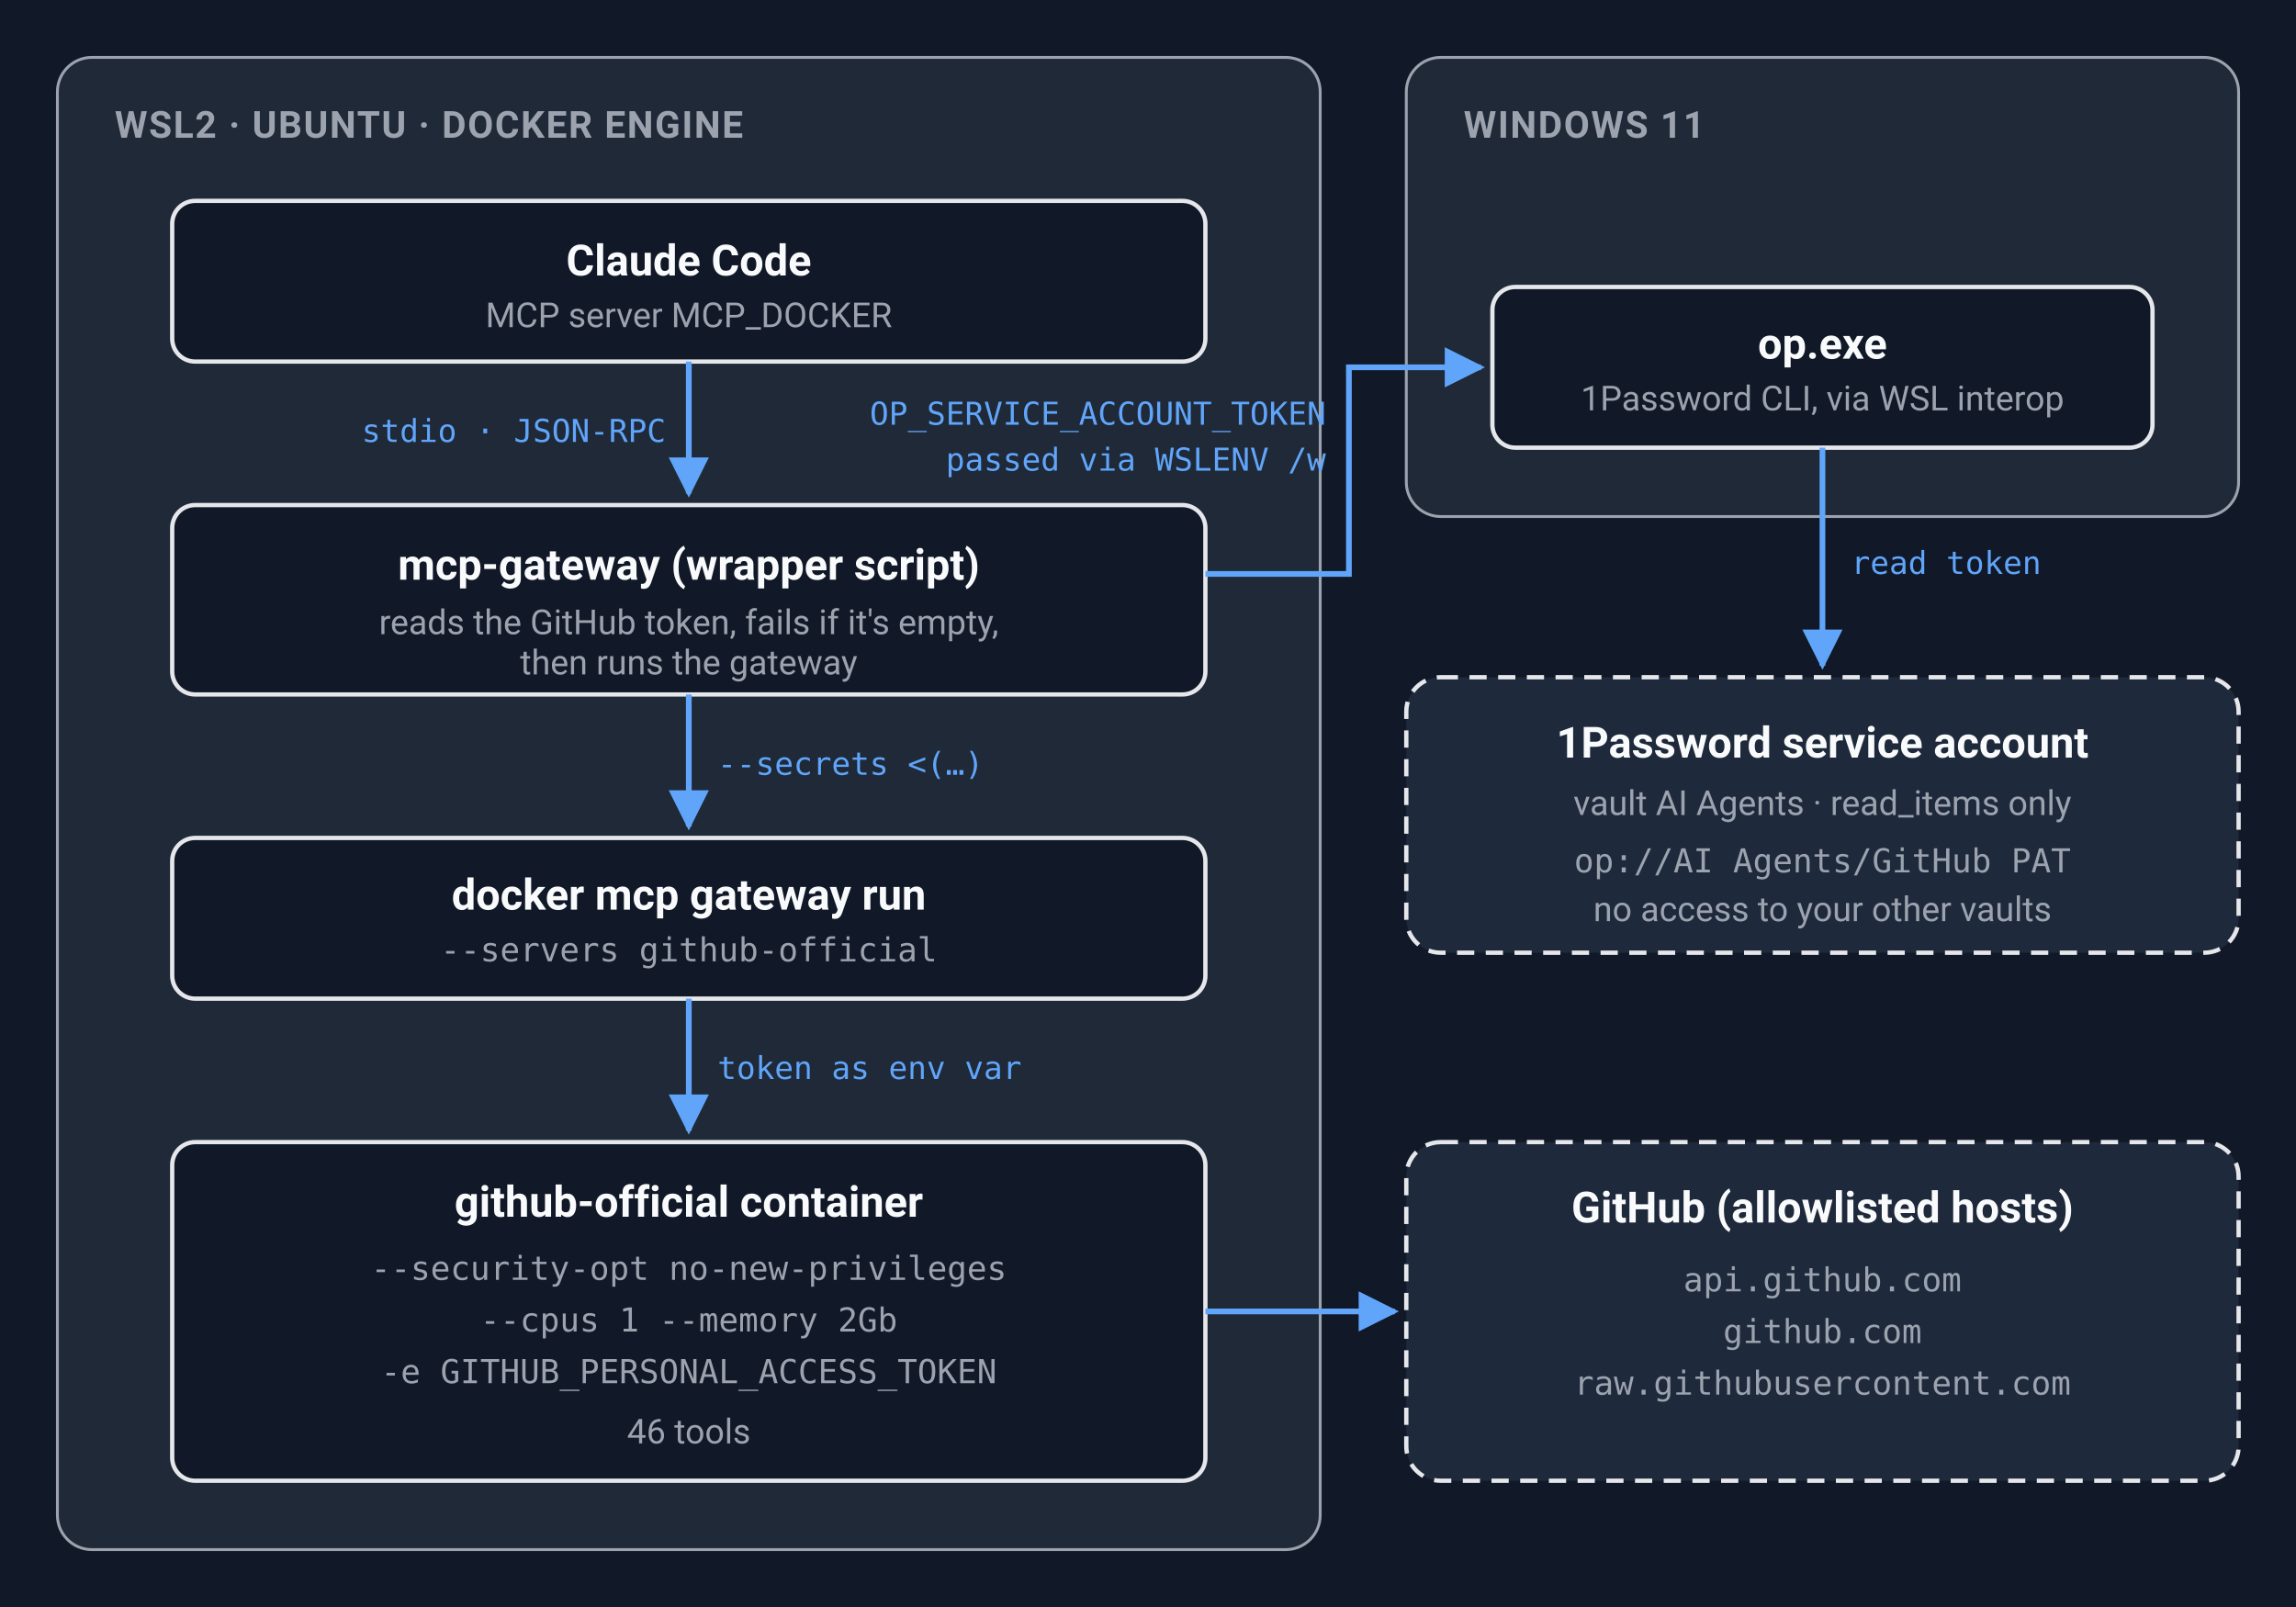
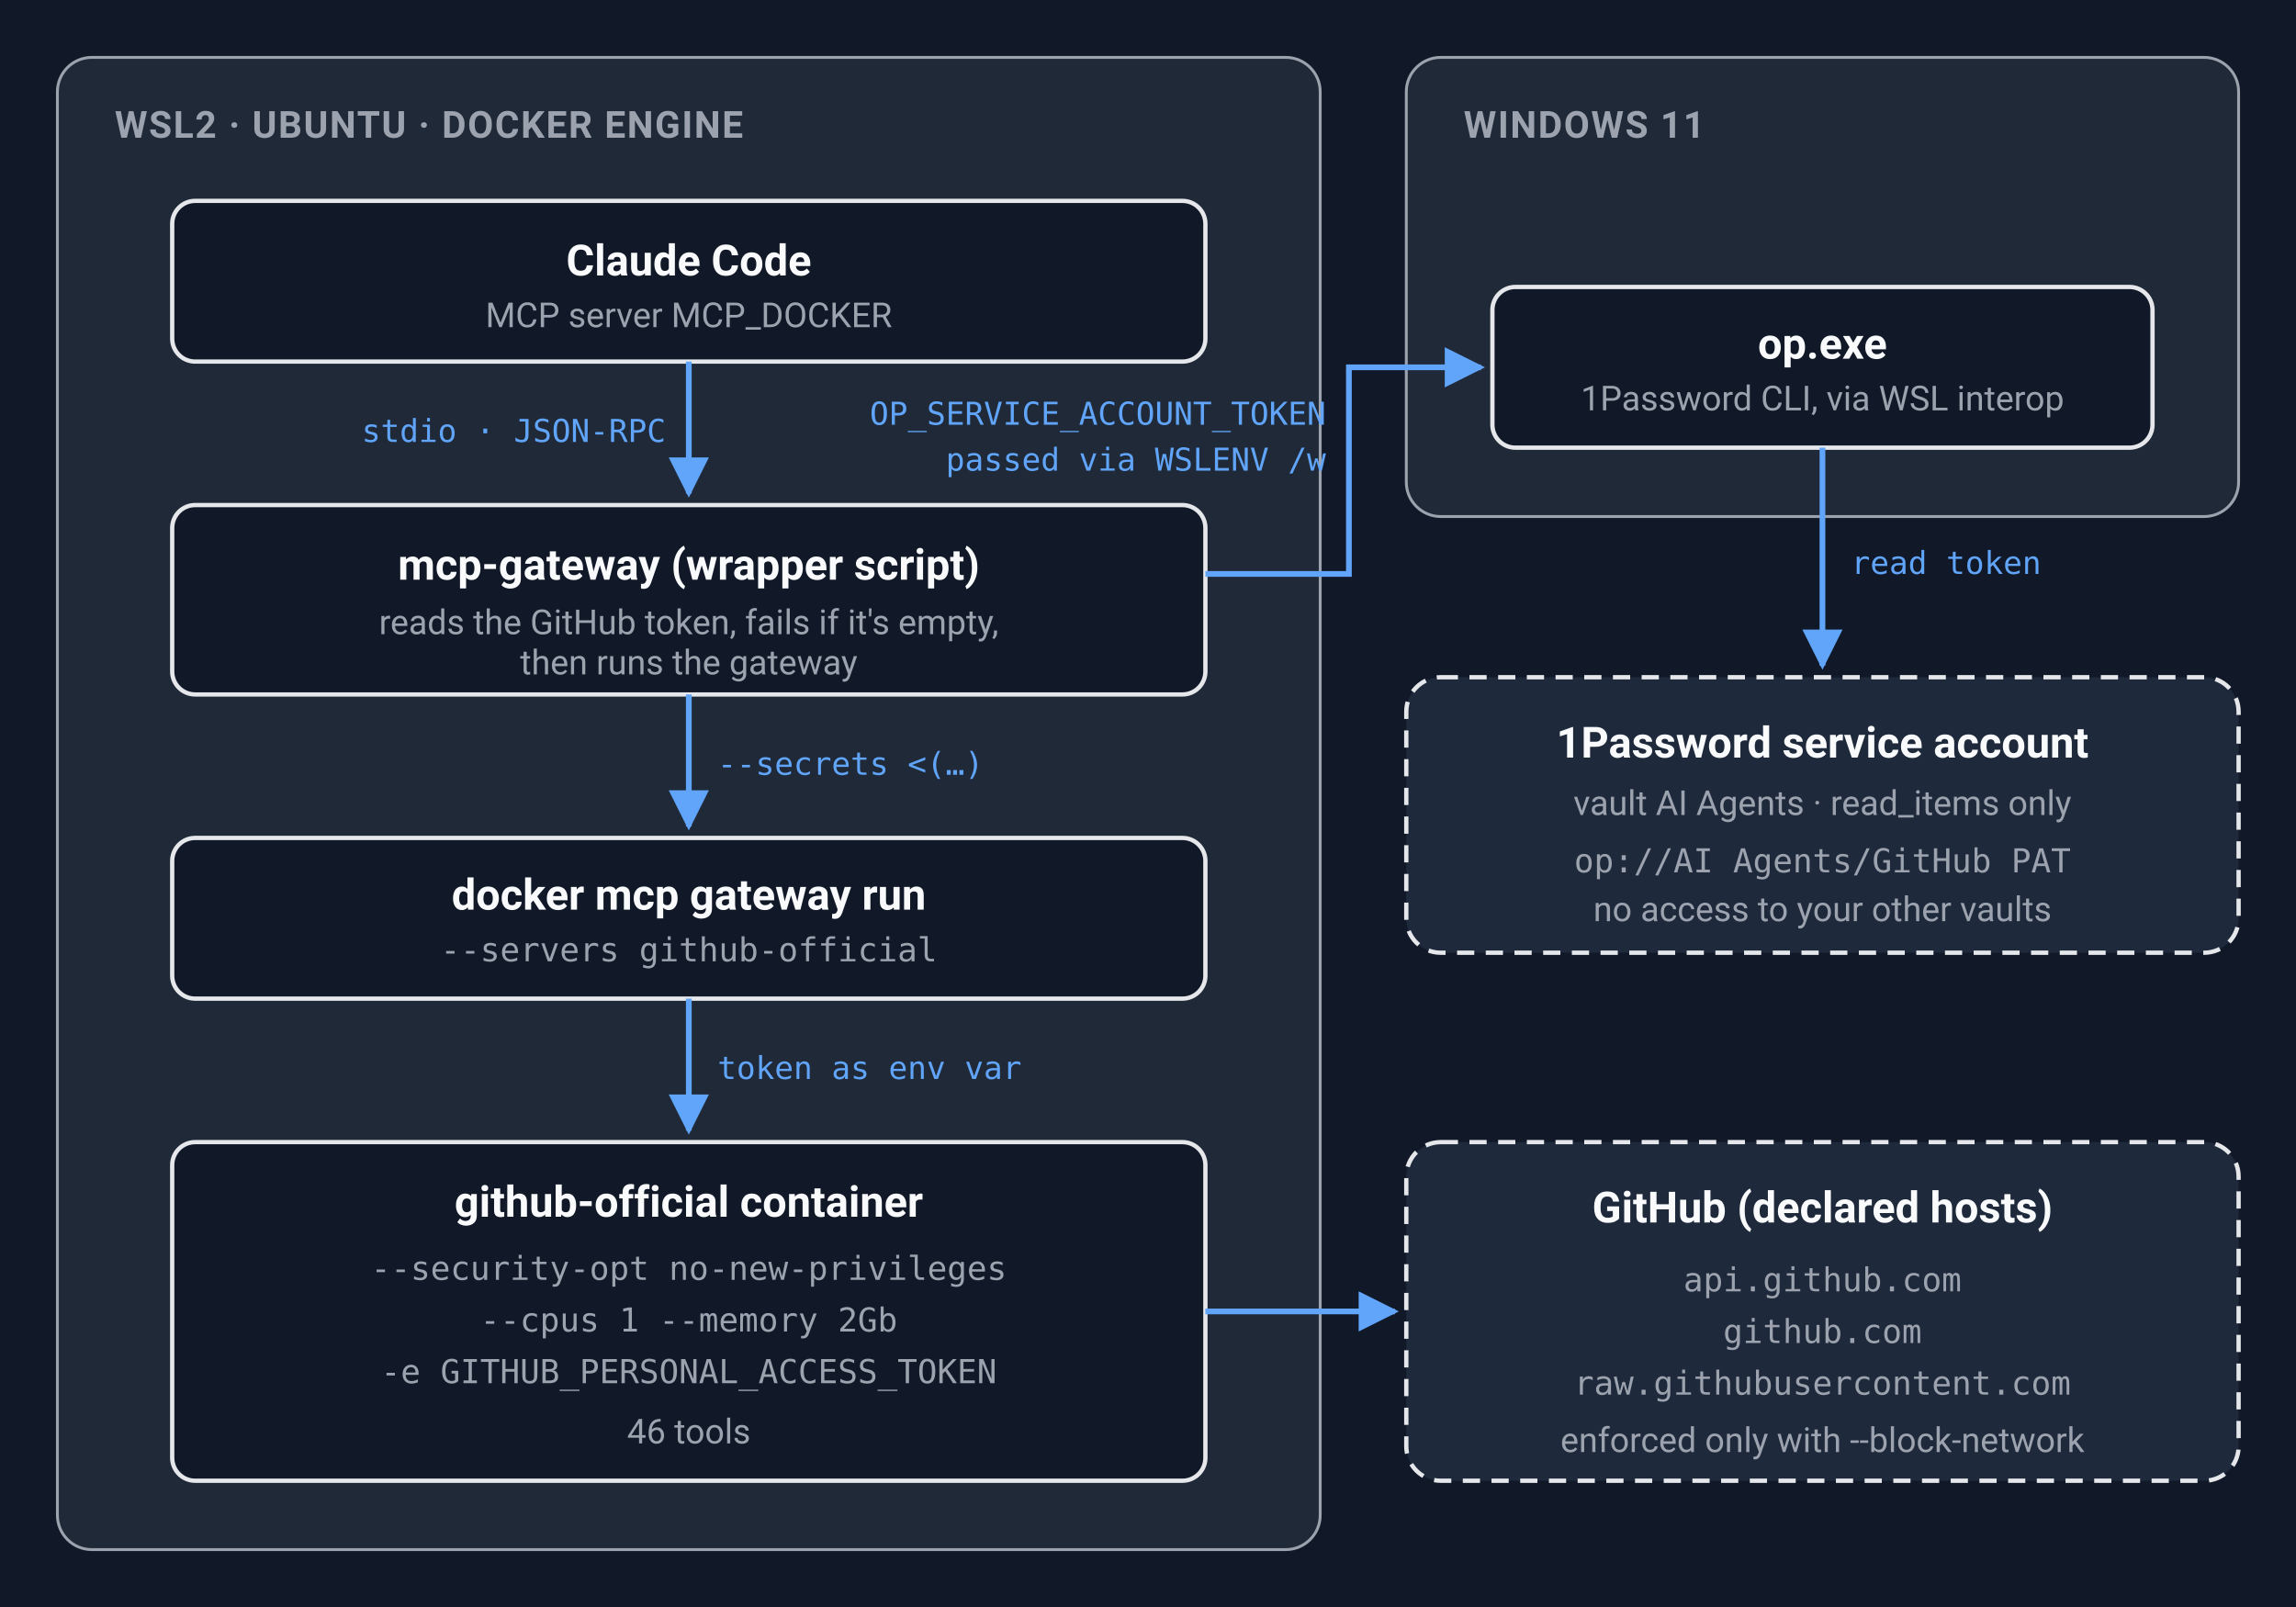
<svg xmlns="http://www.w3.org/2000/svg" viewBox="0 0 800 560" width="800" height="560" role="img" aria-labelledby="t">
  <defs>
    <marker id="a" viewBox="0 0 10 10" refX="9" refY="5" markerWidth="7" markerHeight="7" orient="auto-start-reverse">
      <path d="M0 0L10 5L0 10z" fill="#60a5fa" />
    </marker>
    <style>
text{font-family:system-ui,-apple-system,"Segoe UI",Roboto,Helvetica,Arial,sans-serif;fill:#f9fafb}
.z{font-size:13px;font-weight:700;fill:#9ca3af;letter-spacing:.04em}
.h{font-size:15px;font-weight:600}
.s{font-size:12px;fill:#9ca3af}
.m{font-family:ui-monospace,SFMono-Regular,Menlo,Consolas,monospace;font-size:11.5px;fill:#9ca3af}
.l{font-family:ui-monospace,SFMono-Regular,Menlo,Consolas,monospace;font-size:11px;fill:#60a5fa}
.b{fill:#111827;stroke:#e5e7eb;stroke-width:1.5}
.e{fill:#1e293b;stroke:#e5e7eb;stroke-width:1.5;stroke-dasharray:6 4}
.w{fill:#1f2937;stroke:#9ca3af;stroke-width:1}
.r{stroke:#60a5fa;stroke-width:2;fill:none;marker-end:url(#a)}
</style>
  </defs>
  <rect width="800" height="560" fill="#111827" />
  <rect class="w" x="20" y="20" width="440" height="520" rx="12" />
  <text class="z" x="40" y="48">WSL2 · UBUNTU · DOCKER ENGINE</text>
  <rect class="b" x="60" y="70" width="360" height="56" rx="8" />
  <text class="h" x="240" y="96" text-anchor="middle">Claude Code</text>
  <text class="s" x="240" y="114" text-anchor="middle">MCP server MCP_DOCKER</text>
  <rect class="b" x="60" y="176" width="360" height="66" rx="8" />
  <text class="h" x="240" y="202" text-anchor="middle">mcp-gateway (wrapper script)</text>
  <text class="s" x="240" y="221" text-anchor="middle">reads the GitHub token, fails if it's empty,</text>
  <text class="s" x="240" y="235" text-anchor="middle">then runs the gateway</text>
  <rect class="b" x="60" y="292" width="360" height="56" rx="8" />
  <text class="h" x="240" y="317" text-anchor="middle">docker mcp gateway run</text>
  <text class="m" x="240" y="335" text-anchor="middle">--servers github-official</text>
  <rect class="b" x="60" y="398" width="360" height="118" rx="8" />
  <text class="h" x="240" y="424" text-anchor="middle">github-official container</text>
  <text class="m" x="240" y="446" text-anchor="middle">--security-opt no-new-privileges</text>
  <text class="m" x="240" y="464" text-anchor="middle">--cpus 1 --memory 2Gb</text>
  <text class="m" x="240" y="482" text-anchor="middle">-e GITHUB_PERSONAL_ACCESS_TOKEN</text>
  <text class="s" x="240" y="503" text-anchor="middle">46 tools</text>
  <rect class="w" x="490" y="20" width="290" height="160" rx="12" />
  <text class="z" x="510" y="48">WINDOWS 11</text>
  <rect class="b" x="520" y="100" width="230" height="56" rx="8" />
  <text class="h" x="635" y="125" text-anchor="middle">op.exe</text>
  <text class="s" x="635" y="143" text-anchor="middle">1Password CLI, via WSL interop</text>
  <rect class="e" x="490" y="236" width="290" height="96" rx="12" />
  <text class="h" x="635" y="264" text-anchor="middle">1Password service account</text>
  <text class="s" x="635" y="284" text-anchor="middle">vault AI Agents · read_items only</text>
  <text class="m" x="635" y="304" text-anchor="middle">op://AI Agents/GitHub PAT</text>
  <text class="s" x="635" y="321" text-anchor="middle">no access to your other vaults</text>
  <rect class="e" x="490" y="398" width="290" height="118" rx="12" />
-   <text class="h" x="635" y="426" text-anchor="middle">GitHub (allowlisted hosts)</text>
+   <text class="h" x="635" y="426" text-anchor="middle">GitHub (declared hosts)</text>
  <text class="m" x="635" y="450" text-anchor="middle">api.github.com</text>
  <text class="m" x="635" y="468" text-anchor="middle">github.com</text>
  <text class="m" x="635" y="486" text-anchor="middle">raw.githubusercontent.com</text>
+   <text class="s" x="635" y="506" text-anchor="middle">enforced only with --block-network</text>
  <path class="r" d="M240 126V172" />
  <text class="l" x="232" y="154" text-anchor="end">stdio · JSON-RPC</text>
  <path class="r" d="M420 200H470V128H516" />
  <text class="l" x="462" y="148" text-anchor="end">OP_SERVICE_ACCOUNT_TOKEN</text>
  <text class="l" x="462" y="164" text-anchor="end">passed via WSLENV /w</text>
  <path class="r" d="M635 156V232" />
  <text class="l" x="645" y="200">read token</text>
  <path class="r" d="M240 242V288" />
  <text class="l" x="250" y="270">--secrets &lt;(…)</text>
  <path class="r" d="M240 348V394" />
  <text class="l" x="250" y="376">token as env var</text>
  <path class="r" d="M420 457H486" />
</svg>
